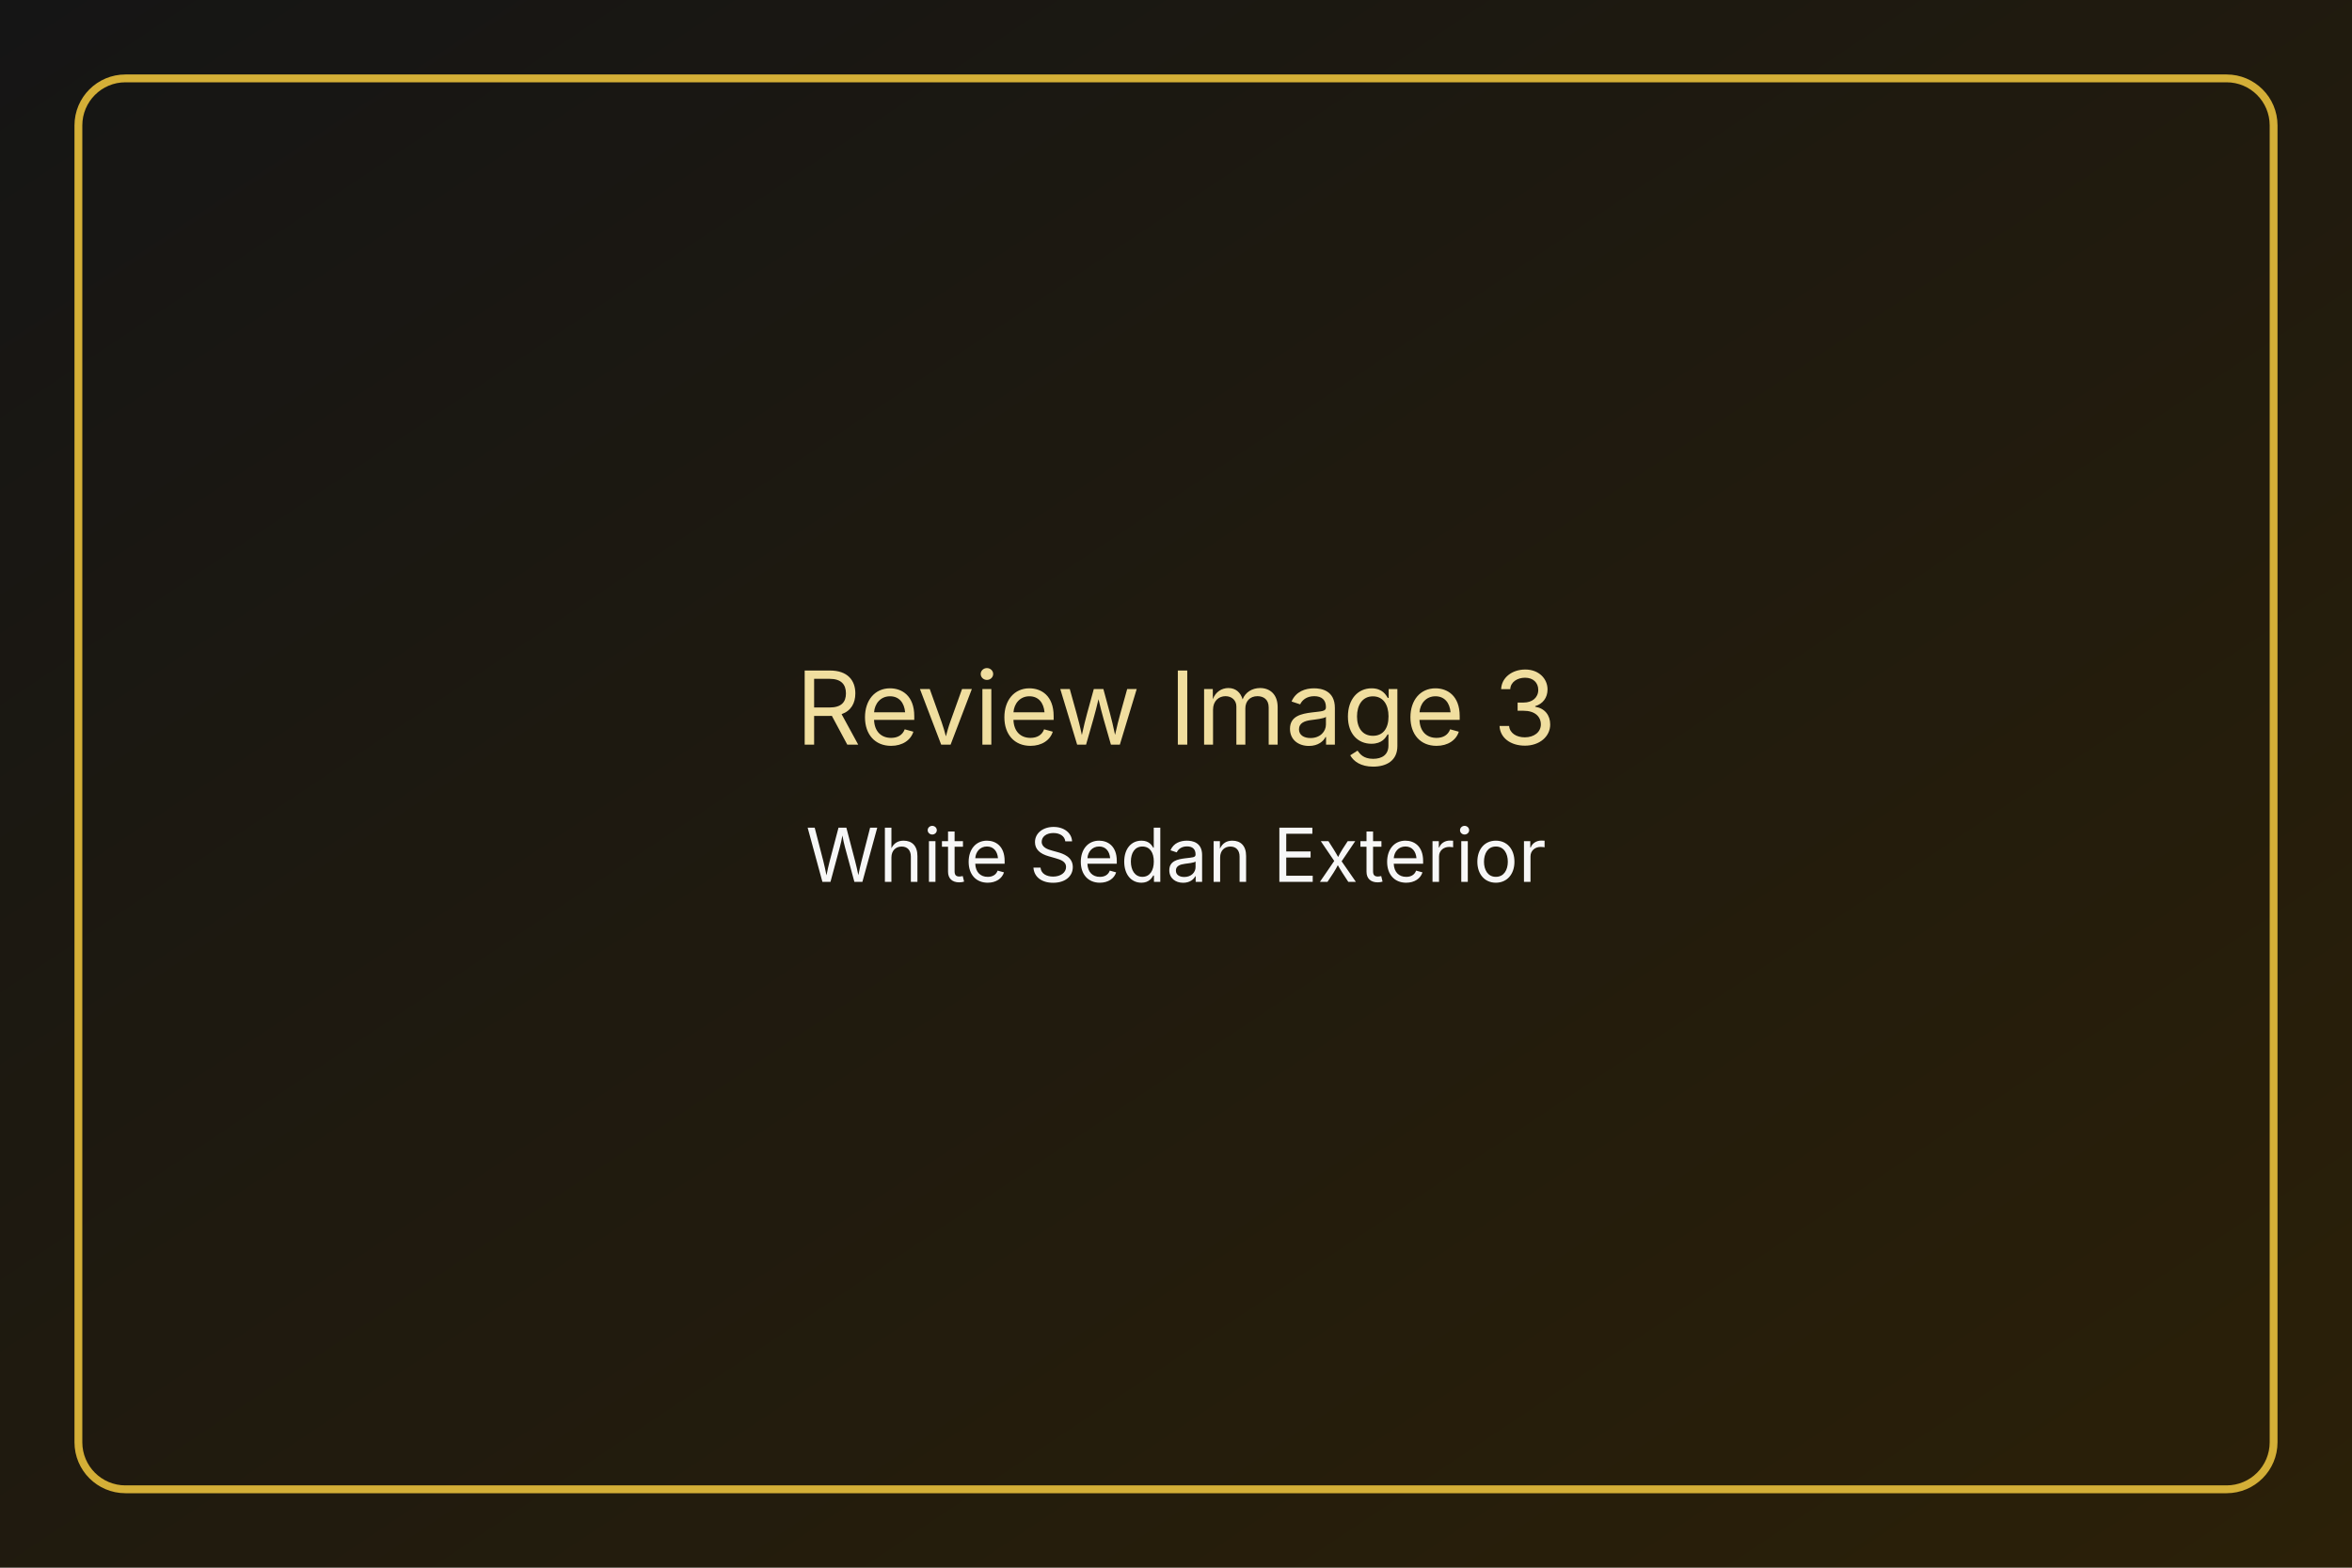
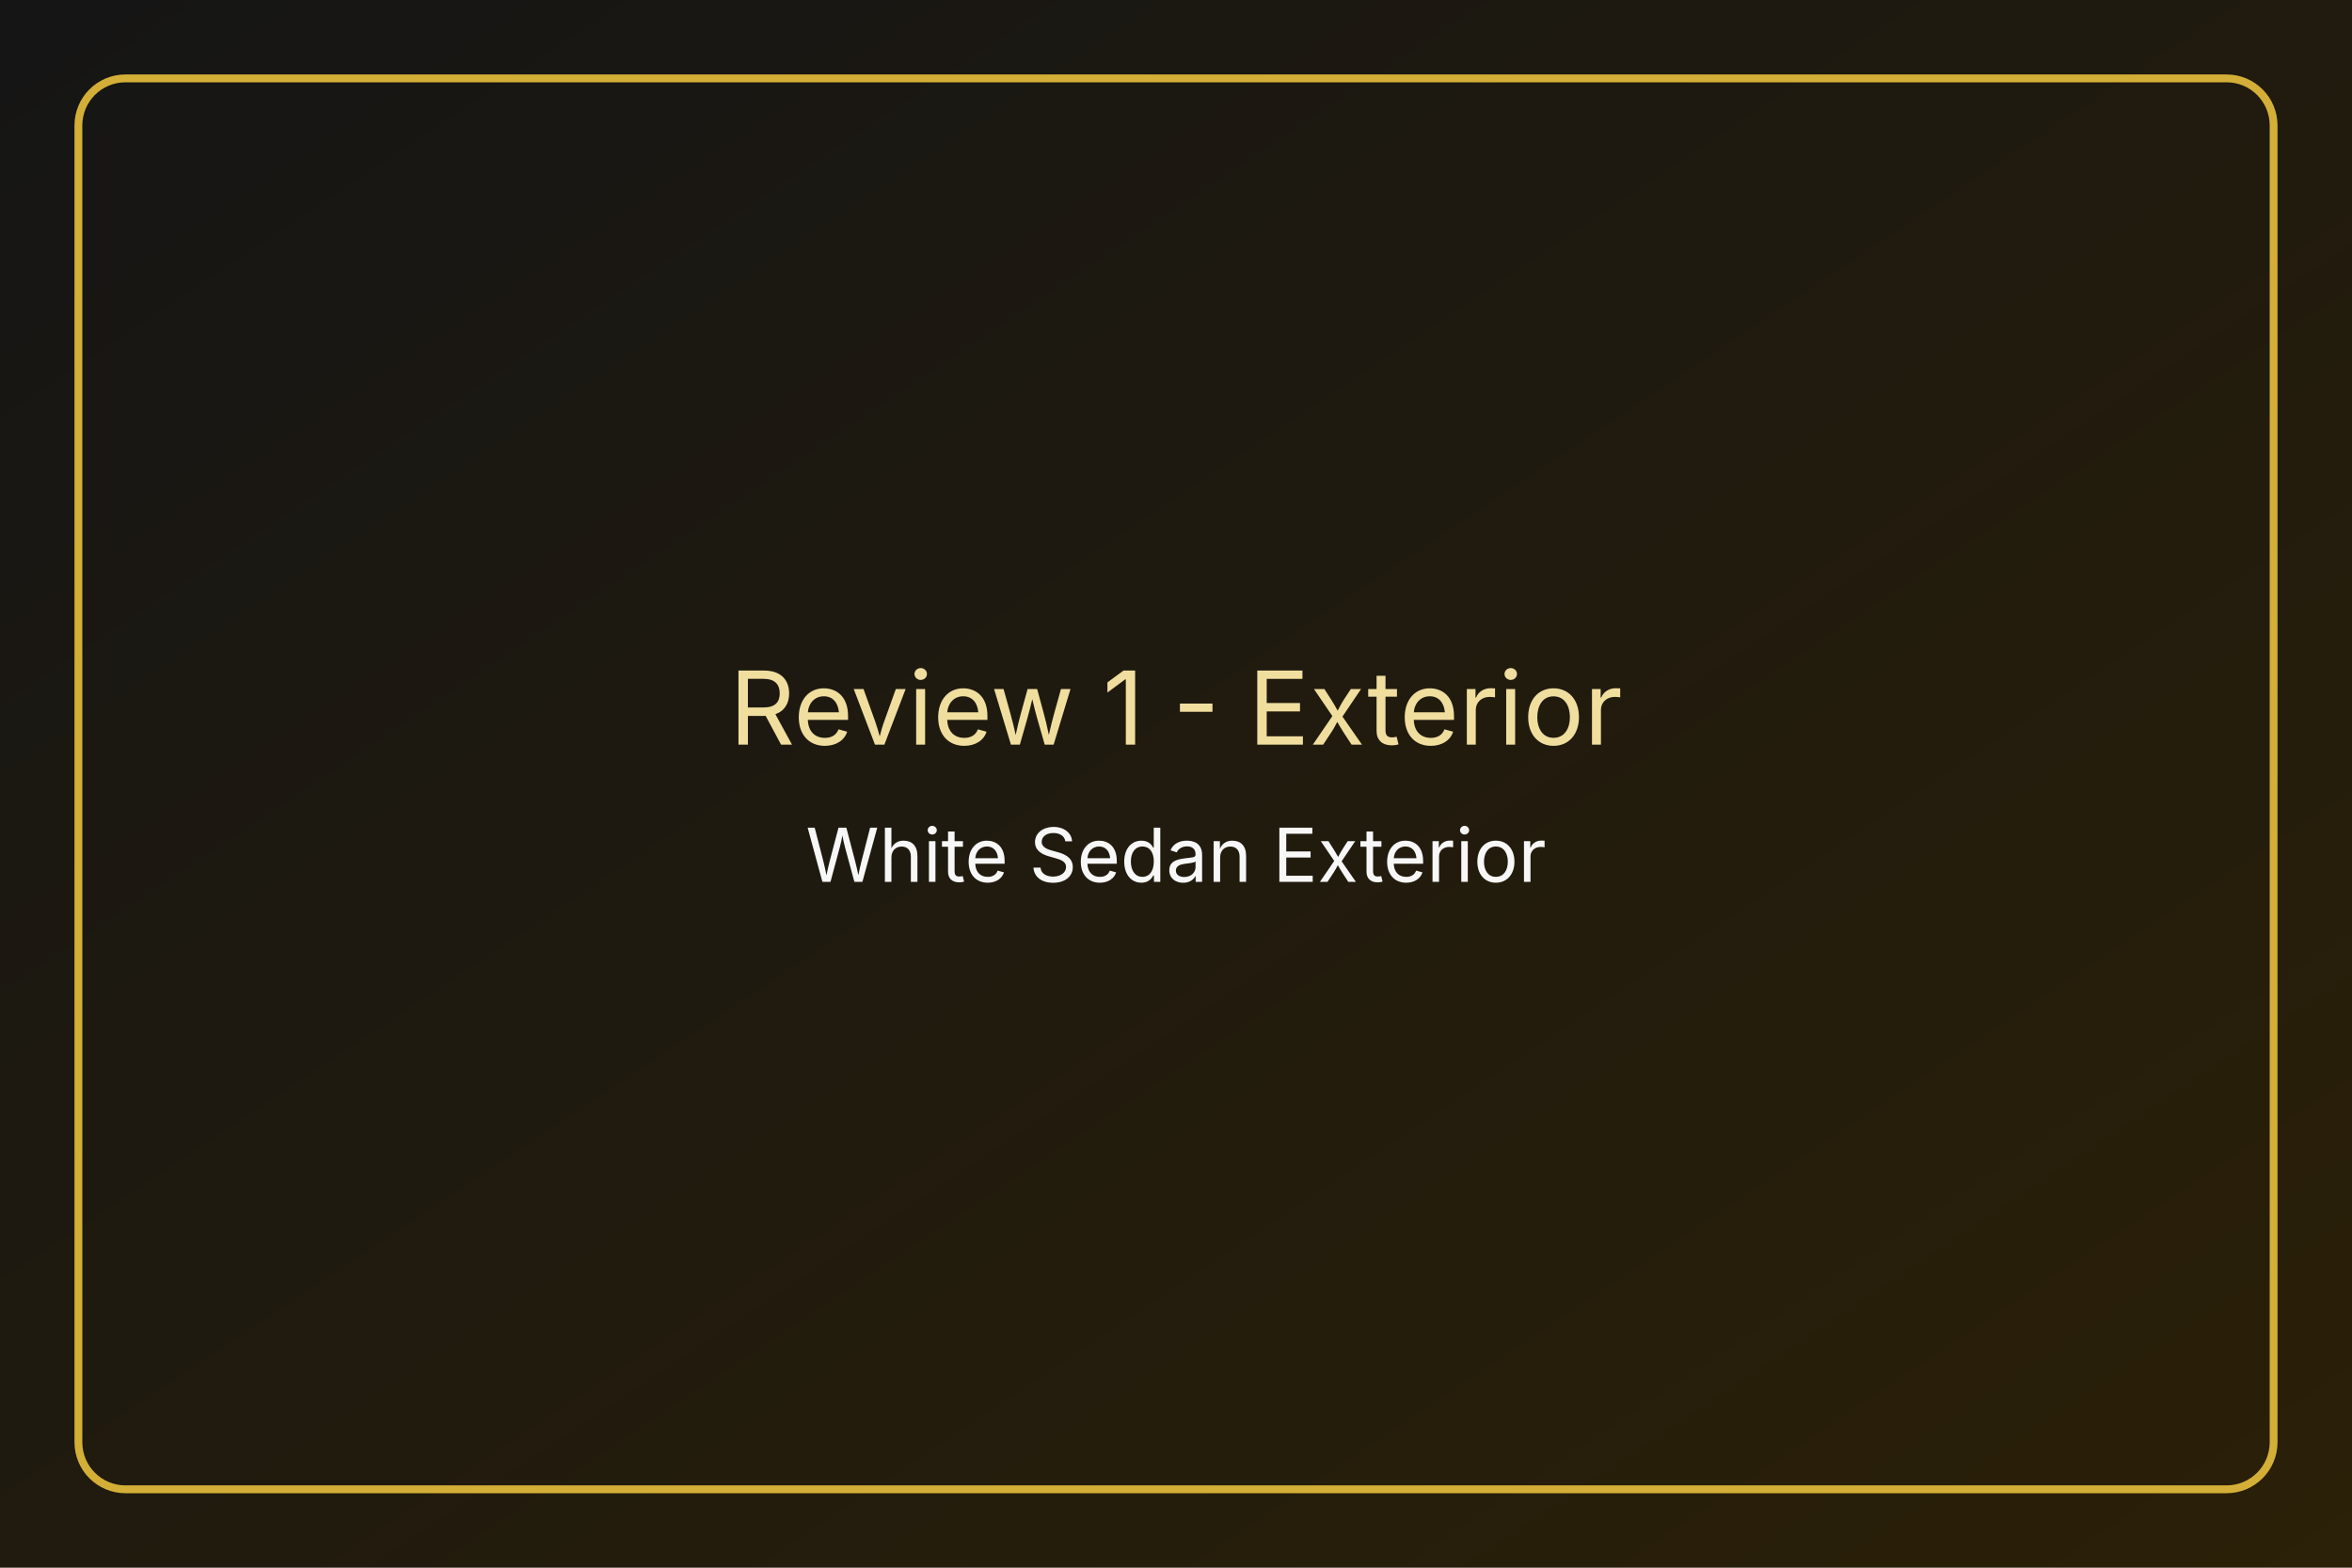
<svg xmlns="http://www.w3.org/2000/svg" width="1200" height="800" viewBox="0 0 1200 800" role="img" aria-labelledby="title desc">
  <defs>
    <linearGradient id="g" x1="0" x2="1" y1="0" y2="1">
      <stop offset="0%" stop-color="#151515" />
      <stop offset="100%" stop-color="#2b2008" />
    </linearGradient>
  </defs>
  <rect width="1200" height="800" fill="url(#g)" />
  <rect x="40" y="40" width="1120" height="720" rx="24" fill="none" stroke="#d4af37" stroke-width="4" />
-   <text x="600" y="380" text-anchor="middle" fill="#f0de9f" font-size="52" font-family="Inter, Arial, sans-serif">Review Image 3</text>
+   <text x="600" y="380" text-anchor="middle" fill="#f0de9f" font-size="52" font-family="Inter, Arial, sans-serif">Review 1 - Exterior</text>
  <text x="600" y="450" text-anchor="middle" fill="#f7f7f7" font-size="38" font-family="Inter, Arial, sans-serif">White Sedan Exterior</text>
</svg>
